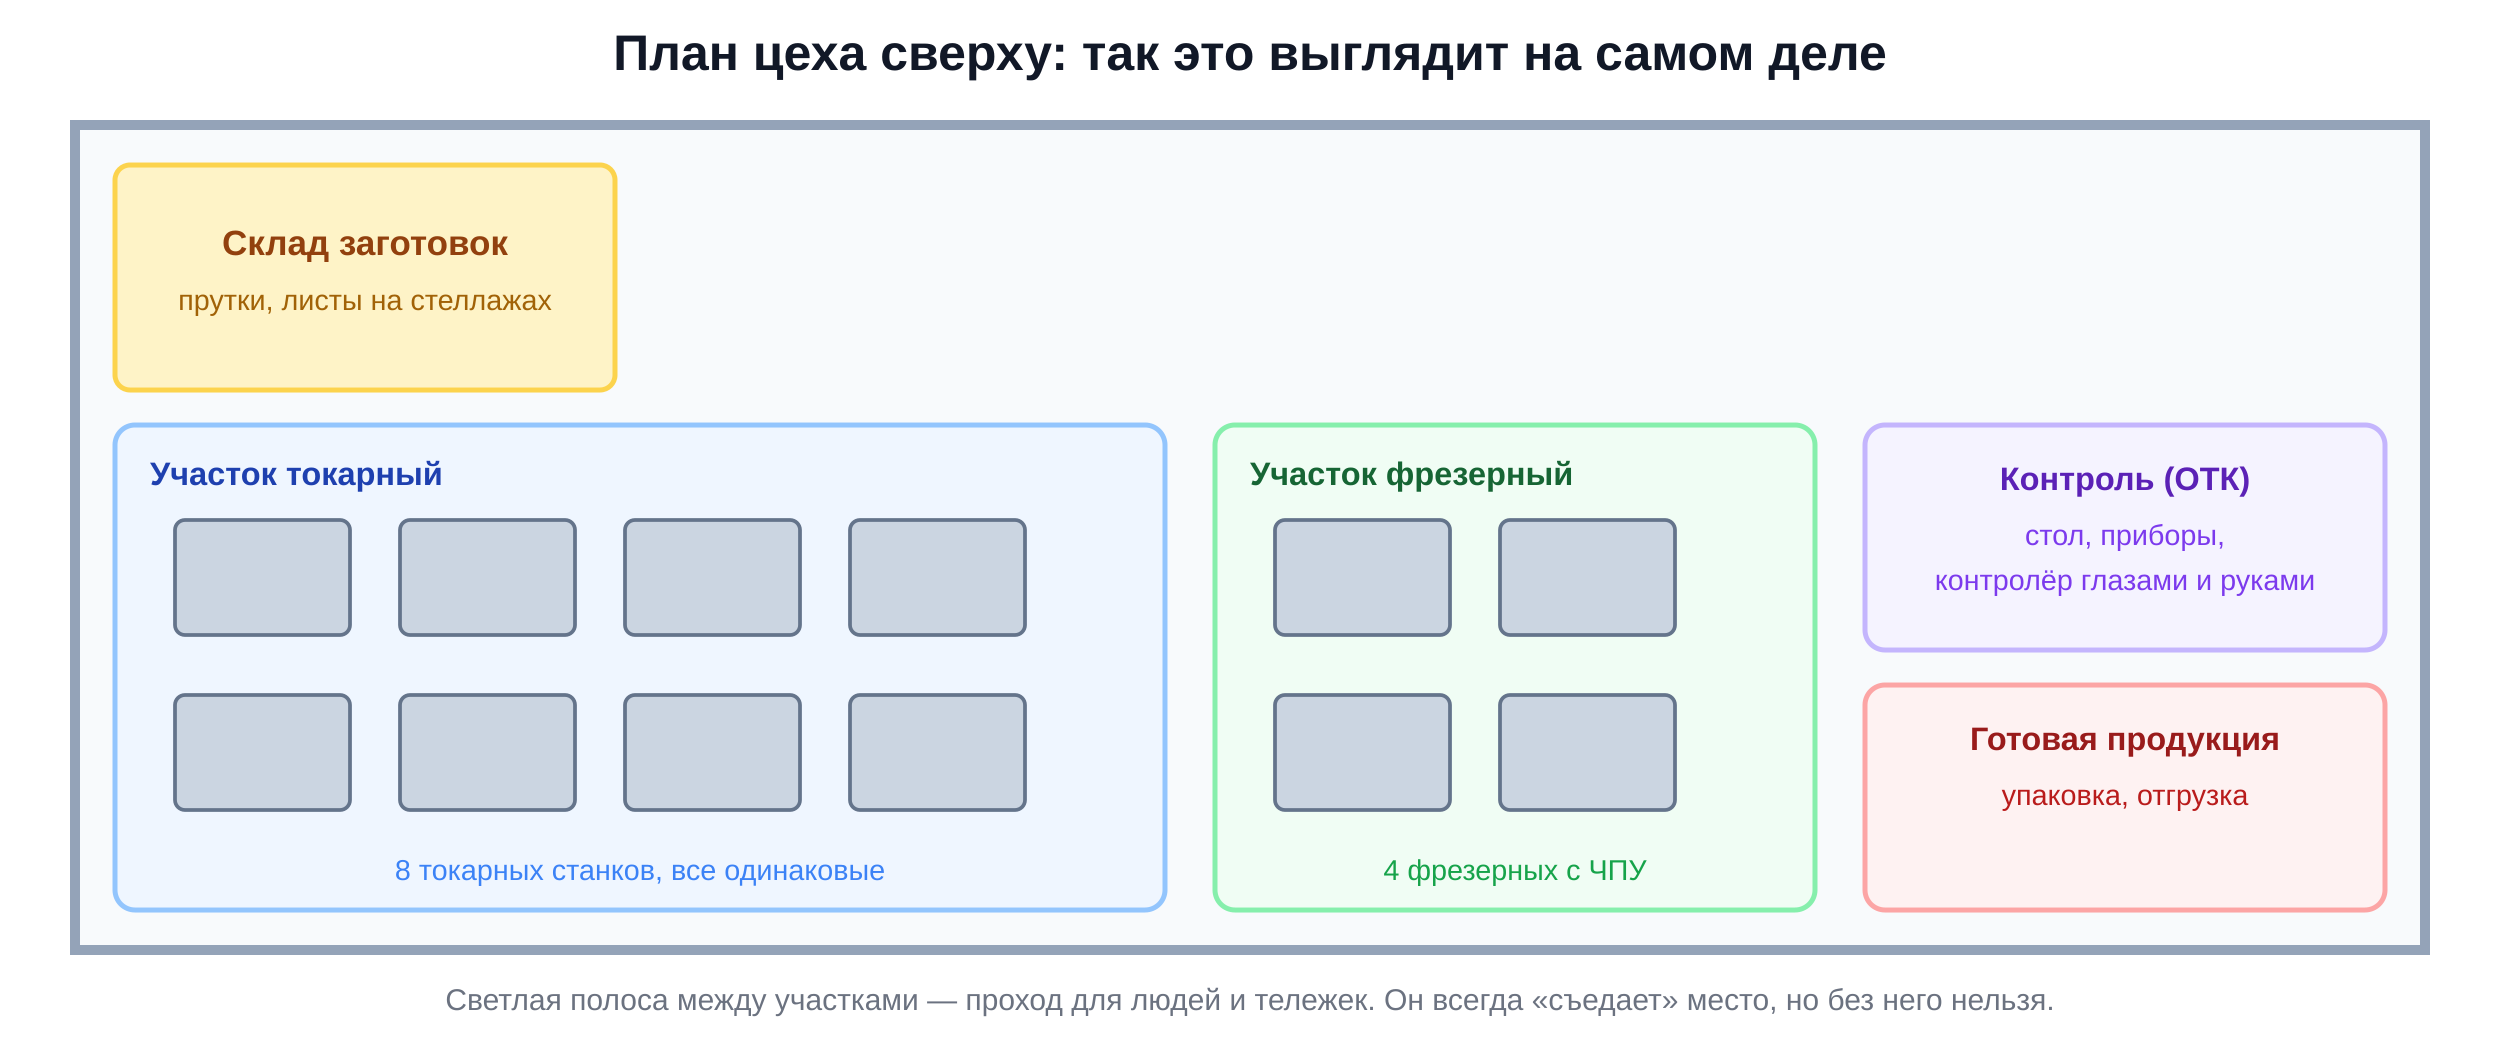
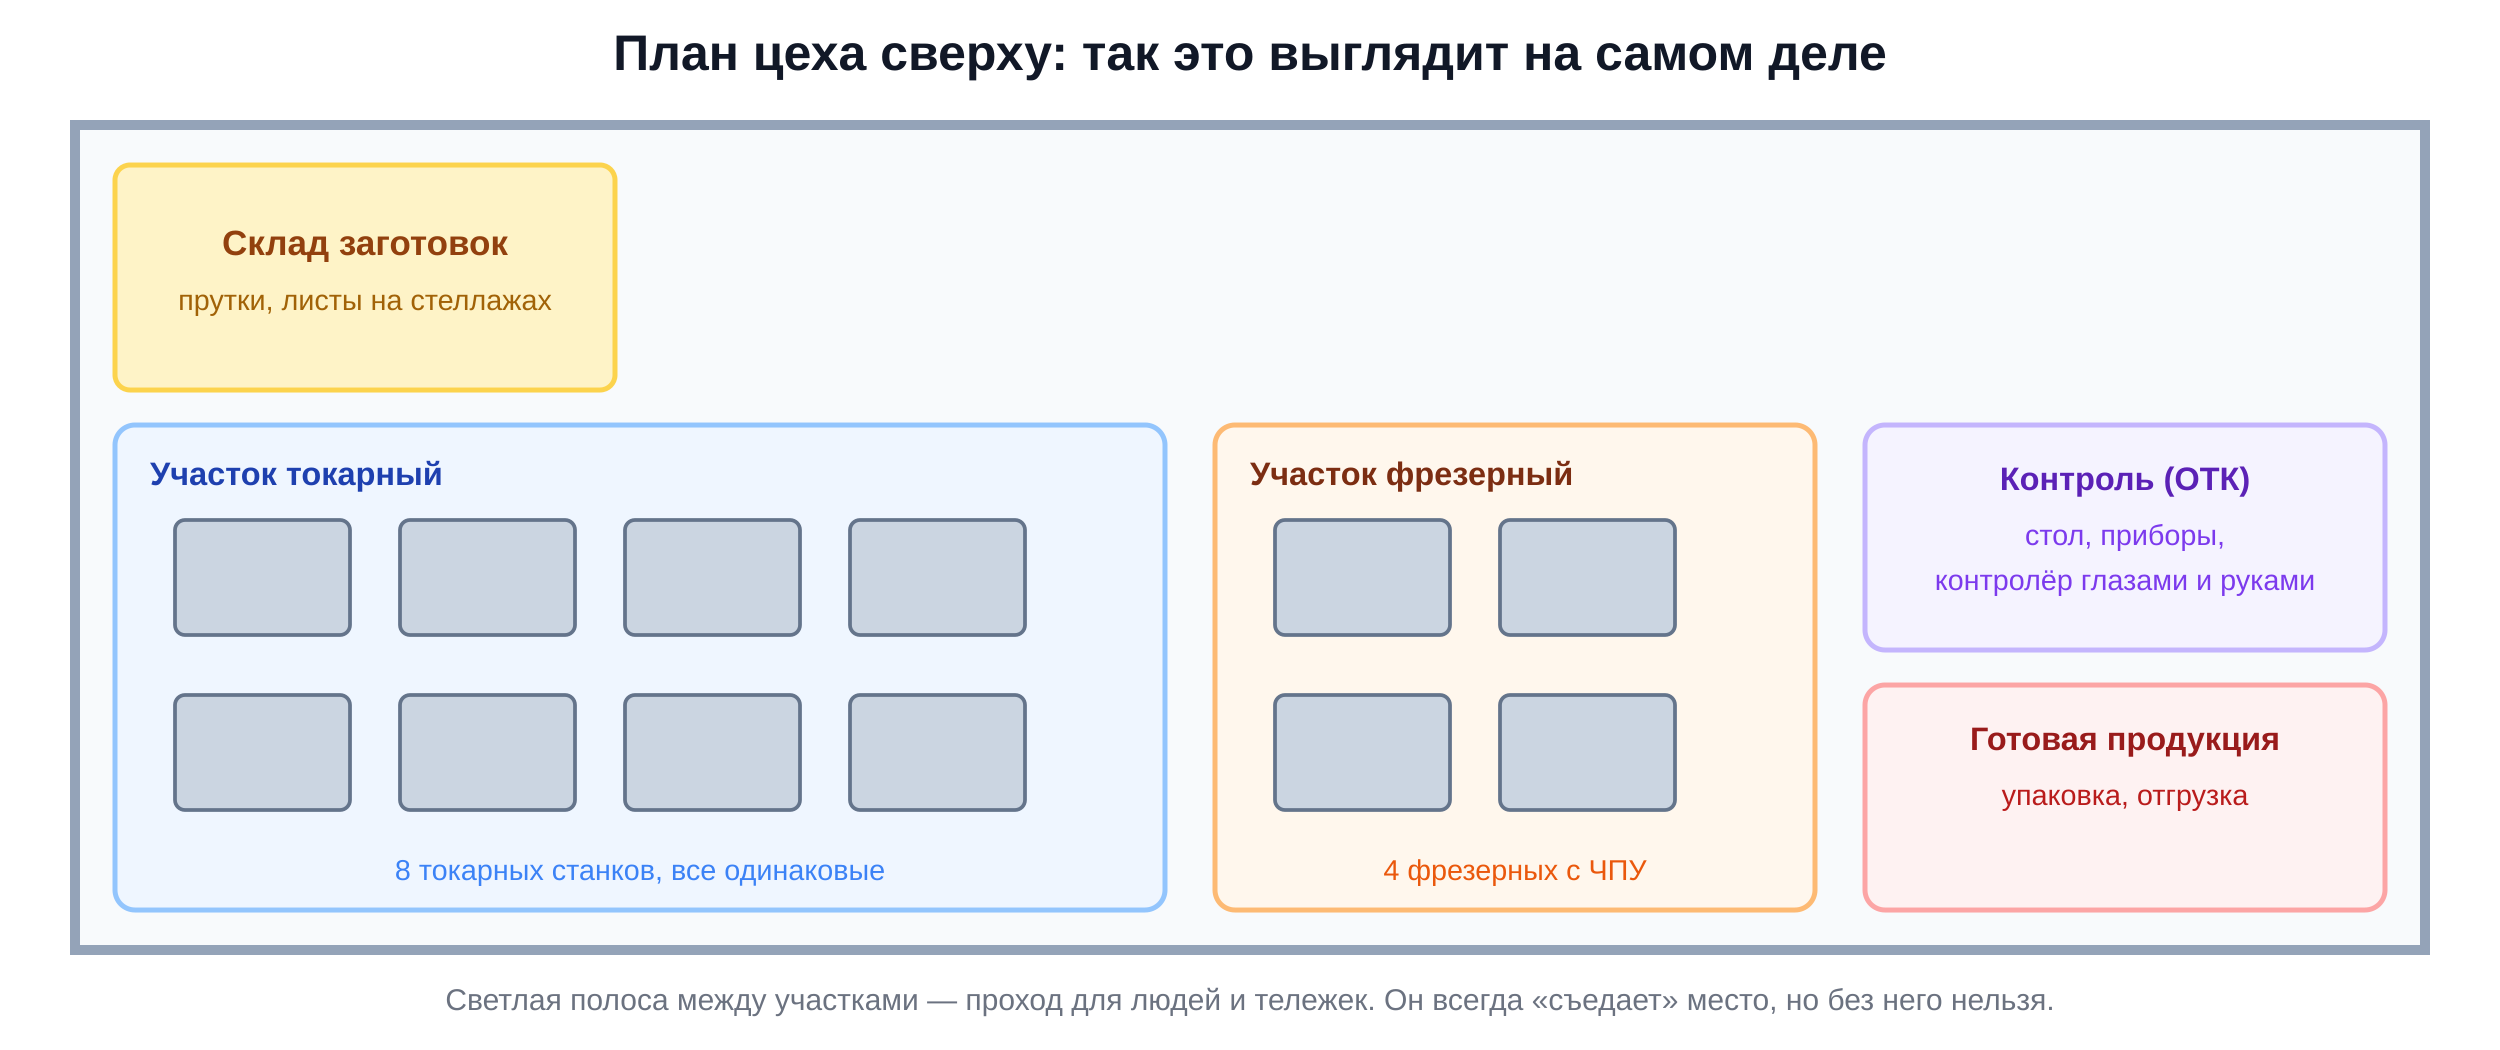
<svg xmlns="http://www.w3.org/2000/svg" width="1000" height="420" viewBox="0 0 1000 420" font-family="Arial, Helvetica, sans-serif">
  <rect width="1000" height="420" fill="#ffffff" />
  <text x="500" y="28" text-anchor="middle" font-size="20" font-weight="bold" fill="#111827">План цеха сверху: так это выглядит на самом деле</text>
  <rect x="30" y="50" width="940" height="330" fill="#f8fafc" stroke="#94a3b8" stroke-width="4" />
  <rect x="46" y="66" width="200" height="90" rx="6" fill="#fef3c7" stroke="#fcd34d" stroke-width="2" />
  <text x="146" y="102" text-anchor="middle" font-size="14" font-weight="bold" fill="#92400e">Склад заготовок</text>
  <text x="146" y="124" text-anchor="middle" font-size="11.5" fill="#a16207">прутки, листы на стеллажах</text>
  <rect x="46" y="170" width="420" height="194" rx="8" fill="#eff6ff" stroke="#93c5fd" stroke-width="2" />
  <text x="60" y="194" font-size="13" font-weight="bold" fill="#1e40af">Участок токарный</text>
  <g fill="#cbd5e1" stroke="#64748b" stroke-width="1.5">
    <rect x="70" y="208" width="70" height="46" rx="4" />
    <rect x="160" y="208" width="70" height="46" rx="4" />
    <rect x="250" y="208" width="70" height="46" rx="4" />
    <rect x="340" y="208" width="70" height="46" rx="4" />
    <rect x="70" y="278" width="70" height="46" rx="4" />
    <rect x="160" y="278" width="70" height="46" rx="4" />
    <rect x="250" y="278" width="70" height="46" rx="4" />
    <rect x="340" y="278" width="70" height="46" rx="4" />
  </g>
  <text x="256" y="352" text-anchor="middle" font-size="11.5" fill="#3b82f6">8 токарных станков, все одинаковые</text>
-   <rect x="486" y="170" width="240" height="194" rx="8" fill="#f0fdf4" stroke="#86efac" stroke-width="2" />
-   <text x="500" y="194" font-size="13" font-weight="bold" fill="#166534">Участок фрезерный</text>
+   <rect x="486" y="170" width="240" height="194" rx="8" fill="#fff7ed" stroke="#fdba74" stroke-width="2" />
+   <text x="500" y="194" font-size="13" font-weight="bold" fill="#7c2d12">Участок фрезерный</text>
  <g fill="#cbd5e1" stroke="#64748b" stroke-width="1.5">
    <rect x="510" y="208" width="70" height="46" rx="4" />
    <rect x="600" y="208" width="70" height="46" rx="4" />
    <rect x="510" y="278" width="70" height="46" rx="4" />
    <rect x="600" y="278" width="70" height="46" rx="4" />
  </g>
-   <text x="606" y="352" text-anchor="middle" font-size="11.5" fill="#16A34A">4 фрезерных с ЧПУ</text>
+   <text x="606" y="352" text-anchor="middle" font-size="11.5" fill="#EA580C">4 фрезерных с ЧПУ</text>
  <rect x="746" y="170" width="208" height="90" rx="8" fill="#f5f3ff" stroke="#c4b5fd" stroke-width="2" />
  <text x="850" y="196" text-anchor="middle" font-size="13" font-weight="bold" fill="#5b21b6">Контроль (ОТК)</text>
  <text x="850" y="218" text-anchor="middle" font-size="11.5" fill="#7c3aed">стол, приборы,</text>
  <text x="850" y="236" text-anchor="middle" font-size="11.5" fill="#7c3aed">контролёр глазами и руками</text>
  <rect x="746" y="274" width="208" height="90" rx="8" fill="#fef2f2" stroke="#fca5a5" stroke-width="2" />
  <text x="850" y="300" text-anchor="middle" font-size="13" font-weight="bold" fill="#991b1b">Готовая продукция</text>
  <text x="850" y="322" text-anchor="middle" font-size="11.5" fill="#b91c1c">упаковка, отгрузка</text>
  <rect x="46" y="378" width="908" height="0" fill="none" />
  <text x="500" y="404" text-anchor="middle" font-size="12" fill="#6b7280">Светлая полоса между участками — проход для людей и тележек. Он всегда «съедает» место, но без него нельзя.</text>
</svg>
